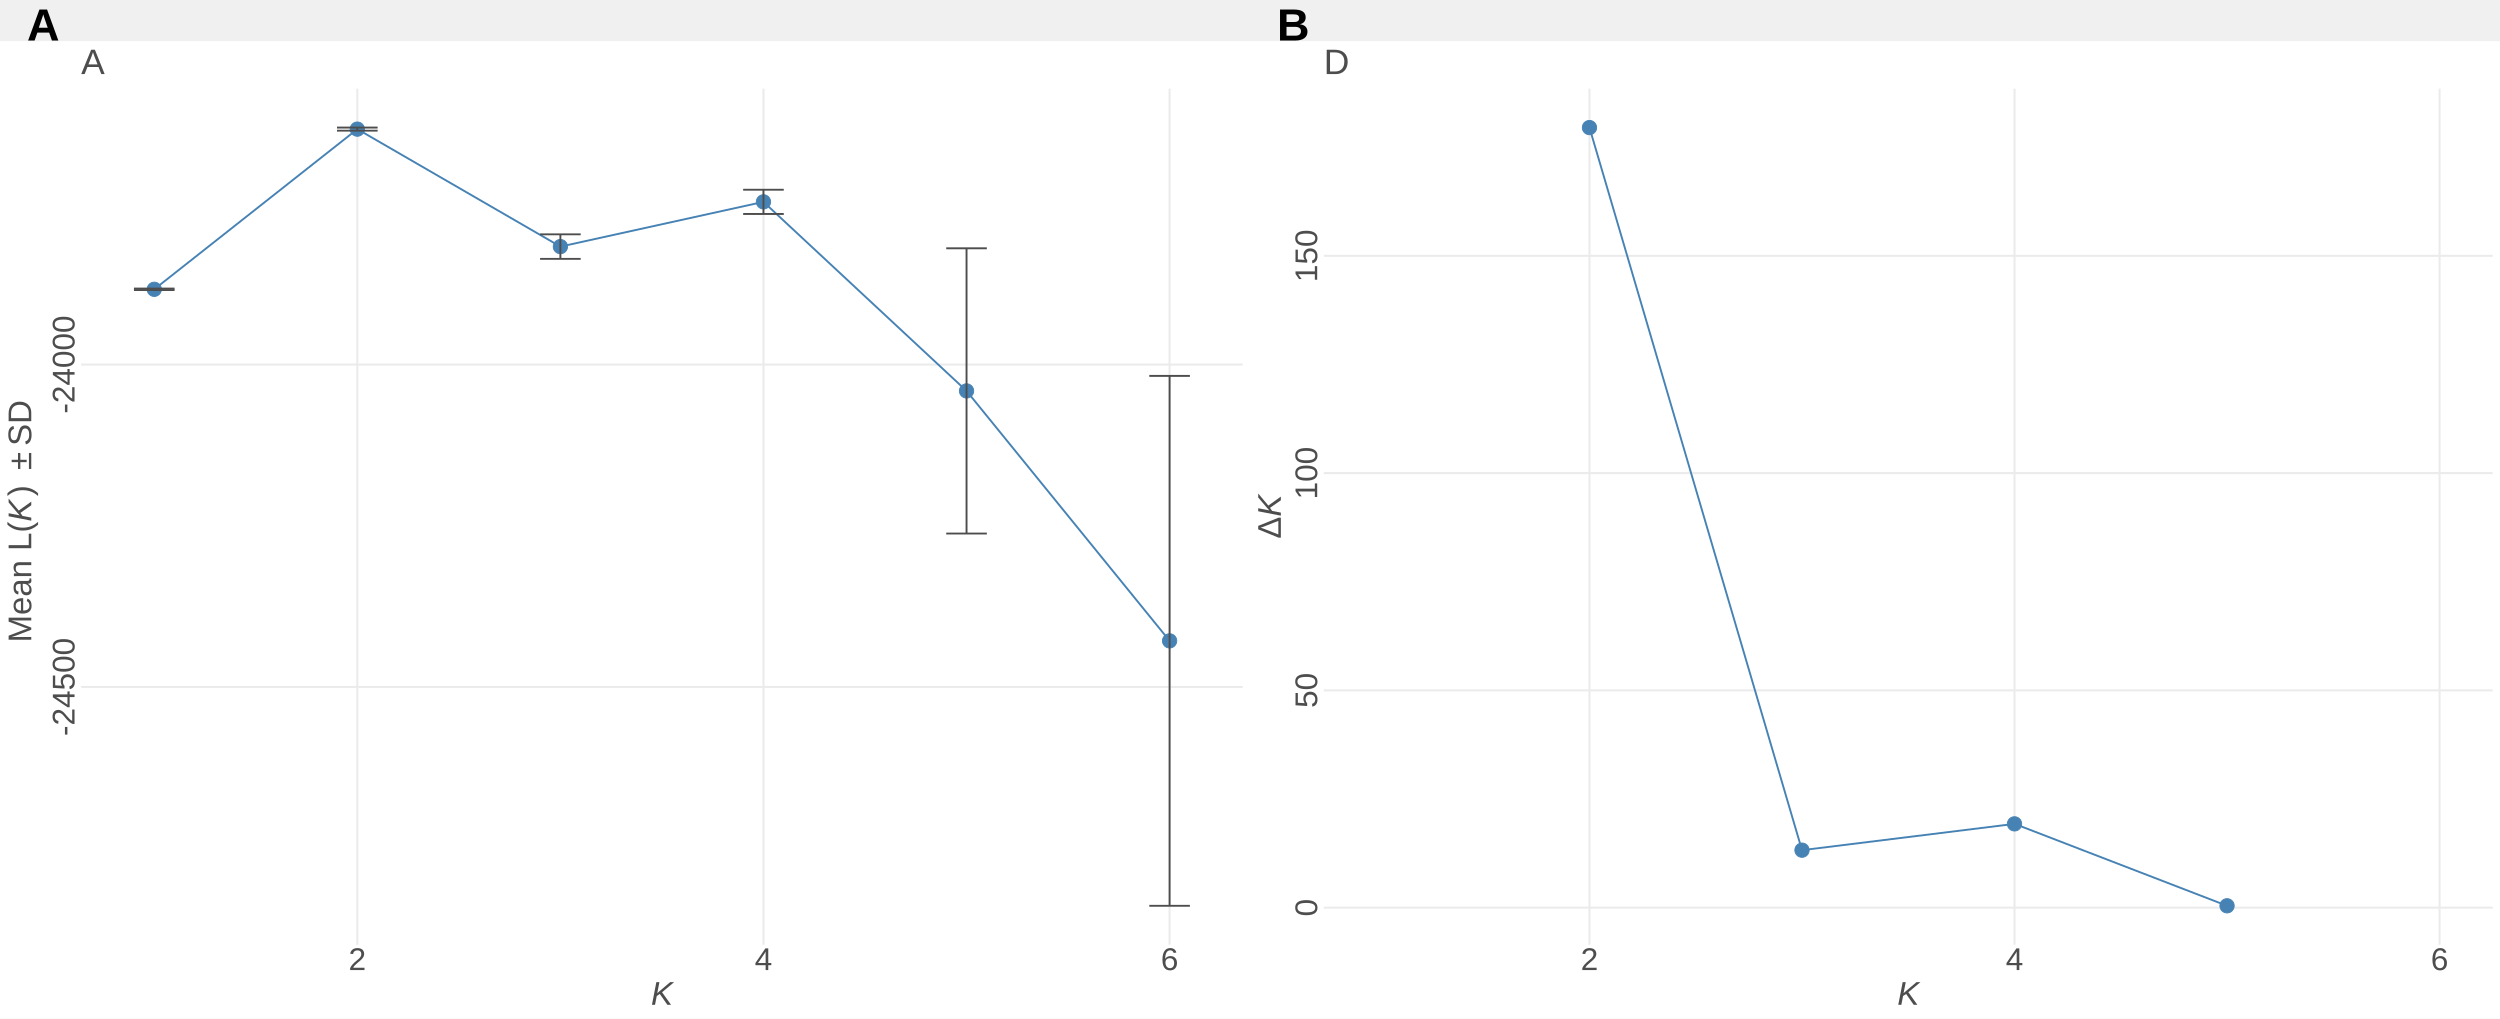
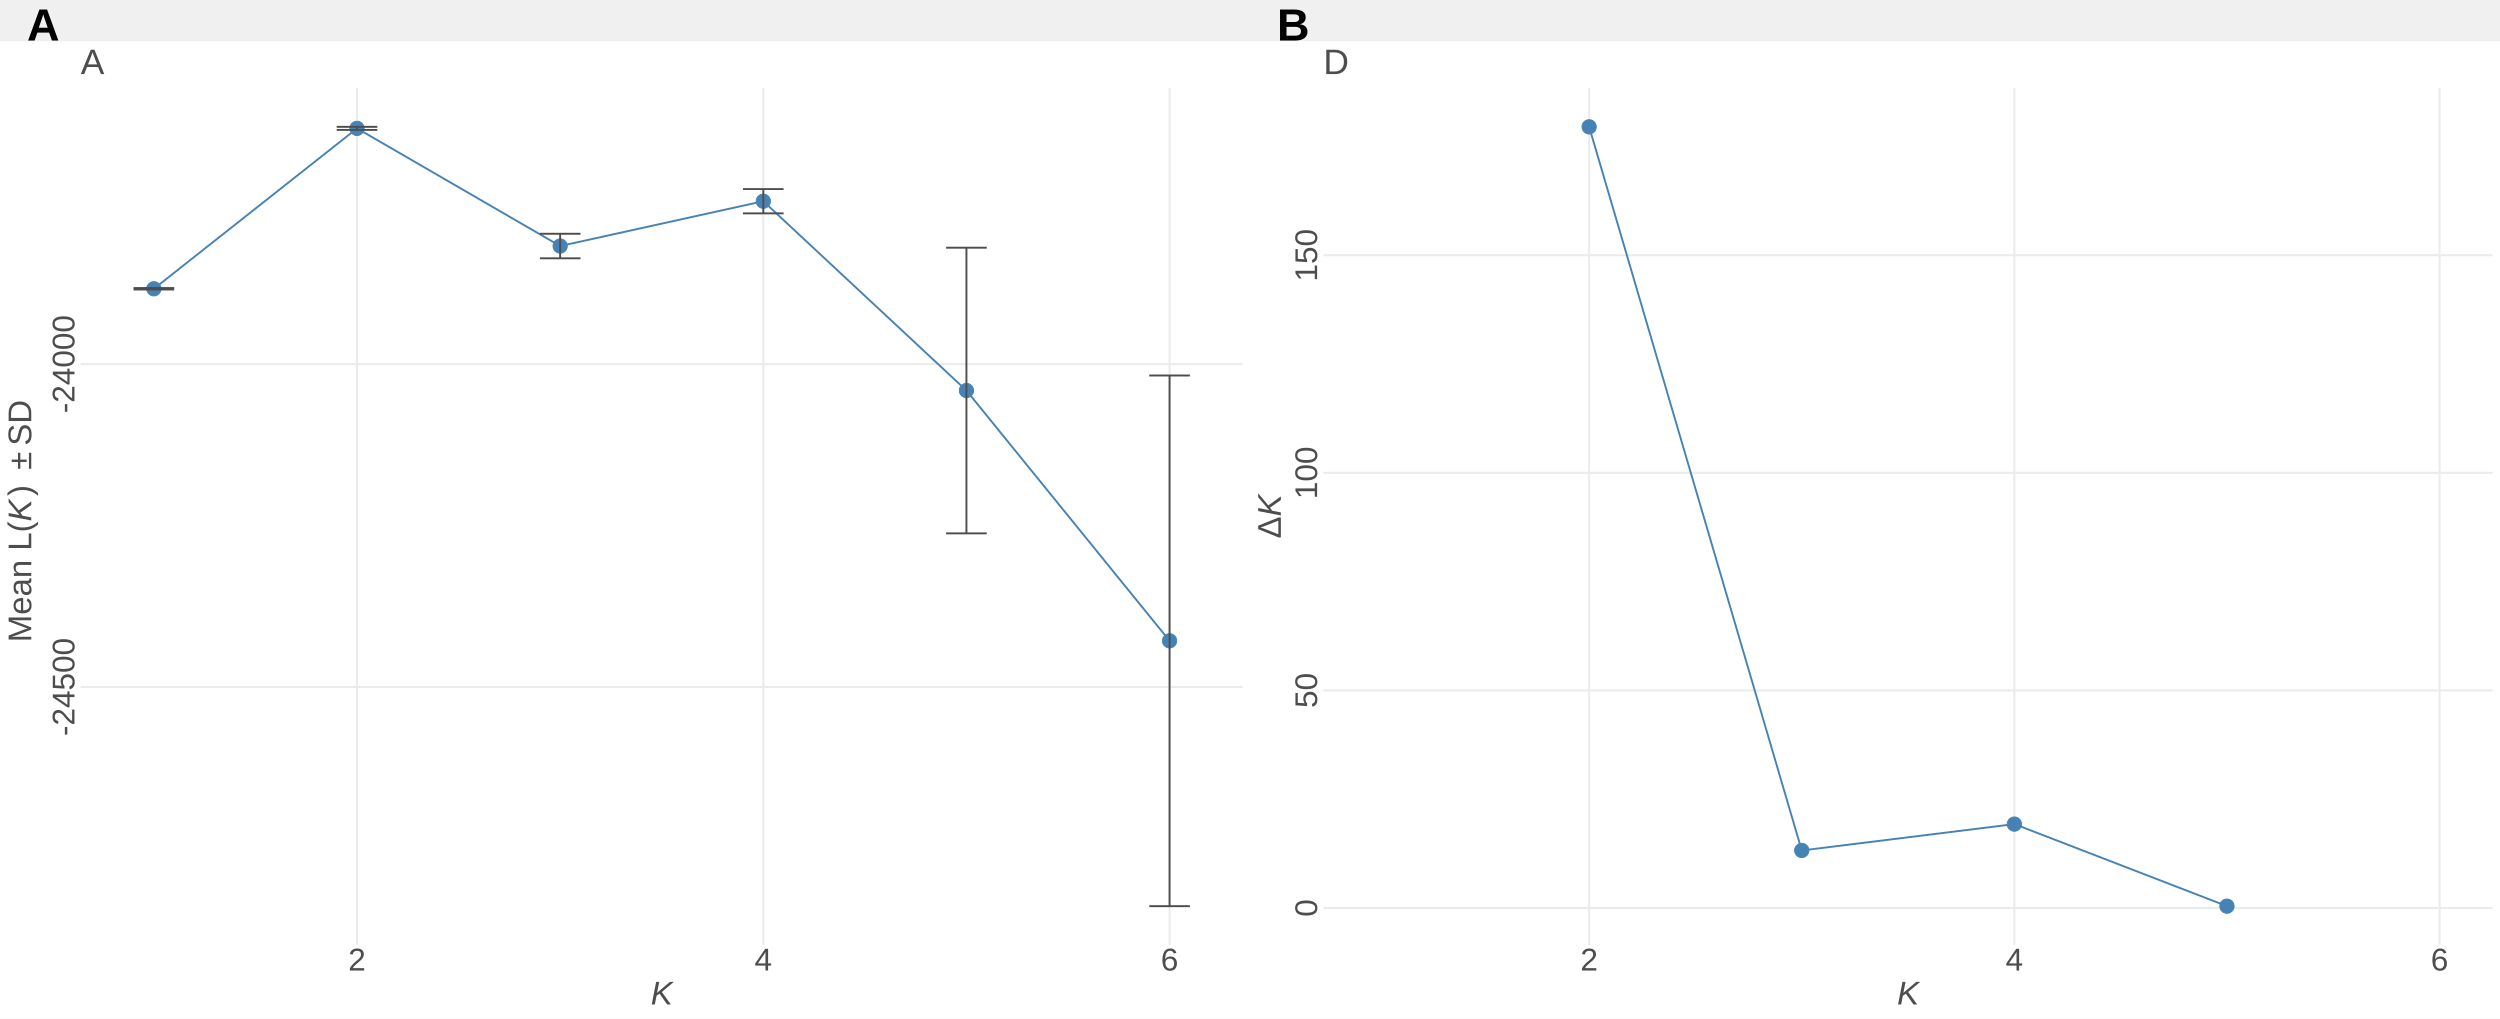
<svg xmlns="http://www.w3.org/2000/svg" width="1944.00pt" height="792.00pt" viewBox="0 0 1944.00 792.00">
  <g class="svglite">
    <defs>
      <style type="text/css">
    .svglite line, .svglite polyline, .svglite polygon, .svglite path, .svglite rect, .svglite circle {
      fill: none;
      stroke: #000000;
      stroke-linecap: round;
      stroke-linejoin: round;
      stroke-miterlimit: 10.00;
    }
    .svglite text {
      white-space: pre;
    }
    .svglite g.glyphgroup path {
      fill: inherit;
      stroke: none;
    }
  </style>
    </defs>
    <rect width="100%" height="100%" style="stroke: none; fill: none;" />
    <defs>
      <clipPath id="cpMC4wMHwxOTQ0LjAwfDAuMDB8NzkyLjAw">
        <rect x="0.00" y="0.00" width="1944.00" height="792.00" />
      </clipPath>
    </defs>
    <g clip-path="url(#cpMC4wMHwxOTQ0LjAwfDAuMDB8NzkyLjAw)">
</g>
    <defs>
      <clipPath id="cpMC4wMHw5NzIuMDB8MzIuMjZ8NzkyLjAw">
-         <rect x="0.00" y="32.26" width="972.00" height="759.74" />
+         <rect x="0" y="32.26" width="972.00" height="759.74" />
      </clipPath>
    </defs>
    <g clip-path="url(#cpMC4wMHw5NzIuMDB8MzIuMjZ8NzkyLjAw)">
-       <rect x="0.00" y="32.26" width="972.00" height="759.74" style="stroke-width: 1.07; stroke: #FFFFFF; fill: #FFFFFF;" />
+       <rect x="0" y="32.26" width="972.00" height="759.74" style="stroke-width: 1.07; stroke: #FFFFFF; fill: #FFFFFF;" />
    </g>
    <g clip-path="url(#cpMC4wMHwxOTQ0LjAwfDAuMDB8NzkyLjAw)">
</g>
    <defs>
-       <clipPath id="cpNjMuMTB8OTY2LjMzfDY4Ljk1fDczNC42MQ==">
-         <rect x="63.10" y="68.95" width="903.23" height="665.66" />
+       <clipPath id="cpNjIuNzh8OTY2LjMzfDY4LjMzfDczNC45Mw==">
+         <rect x="62.78" y="68.33" width="903.55" height="666.60" />
      </clipPath>
    </defs>
-     <g clip-path="url(#cpNjMuMTB8OTY2LjMzfDY4Ljk1fDczNC42MQ==)">
-       <rect x="63.10" y="68.95" width="903.23" height="665.66" style="stroke-width: 1.07; stroke: none; fill: #FFFFFF;" />
-       <polyline points="63.10,534.16 966.33,534.16 " style="stroke-width: 1.60; stroke: #EBEBEB; stroke-linecap: butt;" />
-       <polyline points="63.10,283.49 966.33,283.49 " style="stroke-width: 1.60; stroke: #EBEBEB; stroke-linecap: butt;" />
-       <polyline points="277.85,734.61 277.85,68.95 " style="stroke-width: 1.60; stroke: #EBEBEB; stroke-linecap: butt;" />
-       <polyline points="593.67,734.61 593.67,68.95 " style="stroke-width: 1.60; stroke: #EBEBEB; stroke-linecap: butt;" />
-       <polyline points="909.48,734.61 909.48,68.95 " style="stroke-width: 1.60; stroke: #EBEBEB; stroke-linecap: butt;" />
-       <polyline points="119.95,224.96 277.85,100.41 435.76,191.76 593.67,156.96 751.58,303.98 909.48,498.33 " style="stroke-width: 1.49; stroke: #4682B4; stroke-linecap: butt;" />
-       <circle cx="119.95" cy="224.96" r="5.57" style="stroke-width: 0.71; stroke: #4682B4; fill: #4682B4;" />
-       <circle cx="277.85" cy="100.41" r="5.57" style="stroke-width: 0.71; stroke: #4682B4; fill: #4682B4;" />
-       <circle cx="435.76" cy="191.76" r="5.57" style="stroke-width: 0.71; stroke: #4682B4; fill: #4682B4;" />
-       <circle cx="593.67" cy="156.96" r="5.57" style="stroke-width: 0.71; stroke: #4682B4; fill: #4682B4;" />
-       <circle cx="751.58" cy="303.98" r="5.57" style="stroke-width: 0.71; stroke: #4682B4; fill: #4682B4;" />
-       <circle cx="909.48" cy="498.33" r="5.57" style="stroke-width: 0.71; stroke: #4682B4; fill: #4682B4;" />
-       <polyline points="104.16,224.39 135.74,224.39 " style="stroke-width: 1.49; stroke: #4D4D4D; stroke-linecap: butt;" />
-       <polyline points="119.95,224.39 119.95,225.53 " style="stroke-width: 1.49; stroke: #4D4D4D; stroke-linecap: butt;" />
-       <polyline points="104.16,225.53 135.74,225.53 " style="stroke-width: 1.49; stroke: #4D4D4D; stroke-linecap: butt;" />
-       <polyline points="262.06,99.21 293.64,99.21 " style="stroke-width: 1.49; stroke: #4D4D4D; stroke-linecap: butt;" />
-       <polyline points="277.85,99.21 277.85,101.61 " style="stroke-width: 1.49; stroke: #4D4D4D; stroke-linecap: butt;" />
-       <polyline points="262.06,101.61 293.64,101.61 " style="stroke-width: 1.49; stroke: #4D4D4D; stroke-linecap: butt;" />
-       <polyline points="419.97,182.22 451.55,182.22 " style="stroke-width: 1.49; stroke: #4D4D4D; stroke-linecap: butt;" />
-       <polyline points="435.76,182.22 435.76,201.30 " style="stroke-width: 1.49; stroke: #4D4D4D; stroke-linecap: butt;" />
-       <polyline points="419.97,201.30 451.55,201.30 " style="stroke-width: 1.49; stroke: #4D4D4D; stroke-linecap: butt;" />
-       <polyline points="577.88,147.53 609.46,147.53 " style="stroke-width: 1.49; stroke: #4D4D4D; stroke-linecap: butt;" />
-       <polyline points="593.67,147.53 593.67,166.39 " style="stroke-width: 1.49; stroke: #4D4D4D; stroke-linecap: butt;" />
-       <polyline points="577.88,166.39 609.46,166.39 " style="stroke-width: 1.49; stroke: #4D4D4D; stroke-linecap: butt;" />
-       <polyline points="735.79,193.08 767.37,193.08 " style="stroke-width: 1.49; stroke: #4D4D4D; stroke-linecap: butt;" />
-       <polyline points="751.58,193.08 751.58,414.87 " style="stroke-width: 1.49; stroke: #4D4D4D; stroke-linecap: butt;" />
-       <polyline points="735.79,414.87 767.37,414.87 " style="stroke-width: 1.49; stroke: #4D4D4D; stroke-linecap: butt;" />
-       <polyline points="893.69,292.30 925.27,292.30 " style="stroke-width: 1.49; stroke: #4D4D4D; stroke-linecap: butt;" />
-       <polyline points="909.48,292.30 909.48,704.35 " style="stroke-width: 1.49; stroke: #4D4D4D; stroke-linecap: butt;" />
-       <polyline points="893.69,704.35 925.27,704.35 " style="stroke-width: 1.49; stroke: #4D4D4D; stroke-linecap: butt;" />
+     <g clip-path="url(#cpNjIuNzh8OTY2LjMzfDY4LjMzfDczNC45Mw==)">
+       <rect x="62.78" y="68.33" width="903.55" height="666.60" style="stroke-width: 1.07; stroke: none; fill: #FFFFFF;" />
+       <polyline points="62.78,534.20 966.33,534.20 " style="stroke-width: 1.60; stroke: #EBEBEB; stroke-linecap: butt;" />
+       <polyline points="62.78,283.17 966.33,283.17 " style="stroke-width: 1.60; stroke: #EBEBEB; stroke-linecap: butt;" />
+       <polyline points="277.61,734.93 277.61,68.33 " style="stroke-width: 1.60; stroke: #EBEBEB; stroke-linecap: butt;" />
+       <polyline points="593.54,734.93 593.54,68.33 " style="stroke-width: 1.60; stroke: #EBEBEB; stroke-linecap: butt;" />
+       <polyline points="909.46,734.93 909.46,68.33 " style="stroke-width: 1.60; stroke: #EBEBEB; stroke-linecap: butt;" />
+       <polyline points="119.65,224.56 277.61,99.83 435.57,191.31 593.54,156.46 751.50,303.68 909.46,498.31 " style="stroke-width: 1.49; stroke: #4682B4; stroke-linecap: butt;" />
+       <circle cx="119.65" cy="224.56" r="5.57" style="stroke-width: 0.71; stroke: #4682B4; fill: #4682B4;" />
+       <circle cx="277.61" cy="99.83" r="5.57" style="stroke-width: 0.71; stroke: #4682B4; fill: #4682B4;" />
+       <circle cx="435.57" cy="191.31" r="5.57" style="stroke-width: 0.71; stroke: #4682B4; fill: #4682B4;" />
+       <circle cx="593.54" cy="156.46" r="5.57" style="stroke-width: 0.71; stroke: #4682B4; fill: #4682B4;" />
+       <circle cx="751.50" cy="303.68" r="5.57" style="stroke-width: 0.71; stroke: #4682B4; fill: #4682B4;" />
+       <circle cx="909.46" cy="498.31" r="5.57" style="stroke-width: 0.71; stroke: #4682B4; fill: #4682B4;" />
+       <polyline points="103.85,223.99 135.44,223.99 " style="stroke-width: 1.49; stroke: #4D4D4D; stroke-linecap: butt;" />
+       <polyline points="119.65,223.99 119.65,225.13 " style="stroke-width: 1.49; stroke: #4D4D4D; stroke-linecap: butt;" />
+       <polyline points="103.85,225.13 135.44,225.13 " style="stroke-width: 1.49; stroke: #4D4D4D; stroke-linecap: butt;" />
+       <polyline points="261.81,98.63 293.41,98.63 " style="stroke-width: 1.49; stroke: #4D4D4D; stroke-linecap: butt;" />
+       <polyline points="277.61,98.63 277.61,101.03 " style="stroke-width: 1.49; stroke: #4D4D4D; stroke-linecap: butt;" />
+       <polyline points="261.81,101.03 293.41,101.03 " style="stroke-width: 1.49; stroke: #4D4D4D; stroke-linecap: butt;" />
+       <polyline points="419.78,181.76 451.37,181.76 " style="stroke-width: 1.49; stroke: #4D4D4D; stroke-linecap: butt;" />
+       <polyline points="435.57,181.76 435.57,200.86 " style="stroke-width: 1.49; stroke: #4D4D4D; stroke-linecap: butt;" />
+       <polyline points="419.78,200.86 451.37,200.86 " style="stroke-width: 1.49; stroke: #4D4D4D; stroke-linecap: butt;" />
+       <polyline points="577.74,147.02 609.33,147.02 " style="stroke-width: 1.49; stroke: #4D4D4D; stroke-linecap: butt;" />
+       <polyline points="593.54,147.02 593.54,165.90 " style="stroke-width: 1.49; stroke: #4D4D4D; stroke-linecap: butt;" />
+       <polyline points="577.74,165.90 609.33,165.90 " style="stroke-width: 1.49; stroke: #4D4D4D; stroke-linecap: butt;" />
+       <polyline points="735.70,192.63 767.30,192.63 " style="stroke-width: 1.49; stroke: #4D4D4D; stroke-linecap: butt;" />
+       <polyline points="751.50,192.63 751.50,414.74 " style="stroke-width: 1.49; stroke: #4D4D4D; stroke-linecap: butt;" />
+       <polyline points="735.70,414.74 767.30,414.74 " style="stroke-width: 1.49; stroke: #4D4D4D; stroke-linecap: butt;" />
+       <polyline points="893.67,291.99 925.26,291.99 " style="stroke-width: 1.49; stroke: #4D4D4D; stroke-linecap: butt;" />
+       <polyline points="909.46,291.99 909.46,704.63 " style="stroke-width: 1.49; stroke: #4D4D4D; stroke-linecap: butt;" />
+       <polyline points="893.67,704.63 925.26,704.63 " style="stroke-width: 1.49; stroke: #4D4D4D; stroke-linecap: butt;" />
    </g>
    <g clip-path="url(#cpMC4wMHwxOTQ0LjAwfDAuMDB8NzkyLjAw)">
-       <text transform="translate(57.96,534.16) rotate(-90)" text-anchor="middle" style="font-size: 24.50px;fill: #4D4D4D; font-family: &quot;Arial&quot;;" textLength="76.28px" lengthAdjust="spacingAndGlyphs">-24500</text>
-       <text transform="translate(57.96,283.49) rotate(-90)" text-anchor="middle" style="font-size: 24.50px;fill: #4D4D4D; font-family: &quot;Arial&quot;;" textLength="76.28px" lengthAdjust="spacingAndGlyphs">-24000</text>
-       <text x="277.85" y="754.34" text-anchor="middle" style="font-size: 24.50px;fill: #4D4D4D; font-family: &quot;Arial&quot;;" textLength="13.62px" lengthAdjust="spacingAndGlyphs">2</text>
-       <text x="593.67" y="754.34" text-anchor="middle" style="font-size: 24.50px;fill: #4D4D4D; font-family: &quot;Arial&quot;;" textLength="13.62px" lengthAdjust="spacingAndGlyphs">4</text>
-       <text x="909.48" y="754.34" text-anchor="middle" style="font-size: 24.50px;fill: #4D4D4D; font-family: &quot;Arial&quot;;" textLength="13.62px" lengthAdjust="spacingAndGlyphs">6</text>
-       <text x="506.18" y="781.31" style="font-size: 25.60px; font-style: italic;fill: #4D4D4D; font-family: &quot;Arial&quot;;" textLength="17.08px" lengthAdjust="spacingAndGlyphs">K</text>
-       <text transform="translate(24.31,499.54) rotate(-90)" style="font-size: 25.60px;fill: #4D4D4D; font-family: &quot;Arial&quot;;" textLength="93.88px" lengthAdjust="spacingAndGlyphs">Mean L(</text>
-       <text transform="translate(24.31,405.66) rotate(-90)" style="font-size: 25.60px; font-style: italic;fill: #4D4D4D; font-family: &quot;Arial&quot;;" textLength="17.08px" lengthAdjust="spacingAndGlyphs">K</text>
-       <text transform="translate(24.31,385.84) rotate(-90)" style="font-size: 25.60px;fill: #4D4D4D; font-family: &quot;Arial&quot;;" textLength="15.62px" lengthAdjust="spacingAndGlyphs">) </text>
-       <text transform="translate(24.31,365.48) rotate(-90)" style="font-size: 25.60px;fill: #4D4D4D; font-family: &quot;Arial&quot;;" textLength="14.05px" lengthAdjust="spacingAndGlyphs">±</text>
-       <text transform="translate(24.31,346.69) rotate(-90)" style="font-size: 25.60px;fill: #4D4D4D; font-family: &quot;Arial&quot;;" textLength="42.67px" lengthAdjust="spacingAndGlyphs"> SD</text>
-       <text x="63.10" y="57.61" style="font-size: 27.50px;fill: #4D4D4D; font-family: &quot;Arial&quot;;" textLength="18.34px" lengthAdjust="spacingAndGlyphs">A</text>
+       <text transform="translate(57.90,534.20) rotate(-90)" text-anchor="middle" style="font-size: 24.50px;fill: #4D4D4D; font-family: &quot;Arial&quot;;" textLength="76.28px" lengthAdjust="spacingAndGlyphs">-24500</text>
+       <text transform="translate(57.90,283.17) rotate(-90)" text-anchor="middle" style="font-size: 24.50px;fill: #4D4D4D; font-family: &quot;Arial&quot;;" textLength="76.28px" lengthAdjust="spacingAndGlyphs">-24000</text>
+       <text x="277.61" y="754.66" text-anchor="middle" style="font-size: 24.50px;fill: #4D4D4D; font-family: &quot;Arial&quot;;" textLength="13.62px" lengthAdjust="spacingAndGlyphs">2</text>
+       <text x="593.54" y="754.66" text-anchor="middle" style="font-size: 24.50px;fill: #4D4D4D; font-family: &quot;Arial&quot;;" textLength="13.62px" lengthAdjust="spacingAndGlyphs">4</text>
+       <text x="909.46" y="754.66" text-anchor="middle" style="font-size: 24.50px;fill: #4D4D4D; font-family: &quot;Arial&quot;;" textLength="13.62px" lengthAdjust="spacingAndGlyphs">6</text>
+       <text x="506.02" y="781.09" style="font-size: 25.60px; font-style: italic;fill: #4D4D4D; font-family: &quot;Arial&quot;;" textLength="17.08px" lengthAdjust="spacingAndGlyphs">K</text>
+       <text transform="translate(24.31,499.38) rotate(-90)" style="font-size: 25.60px;fill: #4D4D4D; font-family: &quot;Arial&quot;;" textLength="93.88px" lengthAdjust="spacingAndGlyphs">Mean L(</text>
+       <text transform="translate(24.31,405.51) rotate(-90)" style="font-size: 25.60px; font-style: italic;fill: #4D4D4D; font-family: &quot;Arial&quot;;" textLength="17.08px" lengthAdjust="spacingAndGlyphs">K</text>
+       <text transform="translate(24.31,385.69) rotate(-90)" style="font-size: 25.60px;fill: #4D4D4D; font-family: &quot;Arial&quot;;" textLength="15.62px" lengthAdjust="spacingAndGlyphs">) </text>
+       <text transform="translate(24.31,365.33) rotate(-90)" style="font-size: 25.60px;fill: #4D4D4D; font-family: &quot;Arial&quot;;" textLength="14.05px" lengthAdjust="spacingAndGlyphs">±</text>
+       <text transform="translate(24.31,346.54) rotate(-90)" style="font-size: 25.60px;fill: #4D4D4D; font-family: &quot;Arial&quot;;" textLength="42.67px" lengthAdjust="spacingAndGlyphs"> SD</text>
+       <text x="62.78" y="57.61" style="font-size: 27.50px;fill: #4D4D4D; font-family: &quot;Arial&quot;;" textLength="18.34px" lengthAdjust="spacingAndGlyphs">A</text>
      <text x="21.00" y="31.51" style="font-size: 35.00px; font-weight: bold; font-family: &quot;Arial&quot;;" textLength="25.28px" lengthAdjust="spacingAndGlyphs">A</text>
    </g>
    <defs>
      <clipPath id="cpOTcyLjAwfDE5NDQuMDB8MzIuMjZ8NzkyLjAw">
        <rect x="972.00" y="32.26" width="972.00" height="759.74" />
      </clipPath>
    </defs>
    <g clip-path="url(#cpOTcyLjAwfDE5NDQuMDB8MzIuMjZ8NzkyLjAw)">
      <rect x="972.00" y="32.26" width="972.00" height="759.74" style="stroke-width: 1.07; stroke: #FFFFFF; fill: #FFFFFF;" />
    </g>
    <g clip-path="url(#cpMC4wMHwxOTQ0LjAwfDAuMDB8NzkyLjAw)">
</g>
    <defs>
-       <clipPath id="cpMTAyOS4zOXwxOTM4LjMzfDY4Ljk1fDczNC42MQ==">
-         <rect x="1029.39" y="68.95" width="908.94" height="665.66" />
+       <clipPath id="cpMTAyOS4wN3wxOTM4LjMzfDY4LjMzfDczNC45Mw==">
+         <rect x="1029.07" y="68.33" width="909.26" height="666.60" />
      </clipPath>
    </defs>
-     <g clip-path="url(#cpMTAyOS4zOXwxOTM4LjMzfDY4Ljk1fDczNC42MQ==)">
-       <rect x="1029.39" y="68.95" width="908.94" height="665.66" style="stroke-width: 1.07; stroke: none; fill: #FFFFFF;" />
-       <polyline points="1029.39,705.80 1938.33,705.80 " style="stroke-width: 1.60; stroke: #EBEBEB; stroke-linecap: butt;" />
-       <polyline points="1029.39,536.84 1938.33,536.84 " style="stroke-width: 1.60; stroke: #EBEBEB; stroke-linecap: butt;" />
-       <polyline points="1029.39,367.88 1938.33,367.88 " style="stroke-width: 1.60; stroke: #EBEBEB; stroke-linecap: butt;" />
-       <polyline points="1029.39,198.92 1938.33,198.92 " style="stroke-width: 1.60; stroke: #EBEBEB; stroke-linecap: butt;" />
-       <polyline points="1235.97,734.61 1235.97,68.95 " style="stroke-width: 1.60; stroke: #EBEBEB; stroke-linecap: butt;" />
-       <polyline points="1566.49,734.61 1566.49,68.95 " style="stroke-width: 1.60; stroke: #EBEBEB; stroke-linecap: butt;" />
-       <polyline points="1897.02,734.61 1897.02,68.95 " style="stroke-width: 1.60; stroke: #EBEBEB; stroke-linecap: butt;" />
-       <polyline points="1235.97,99.21 1401.23,661.09 1566.49,640.64 1731.75,704.35 " style="stroke-width: 1.49; stroke: #4682B4; stroke-linecap: butt;" />
-       <circle cx="1235.97" cy="99.21" r="5.57" style="stroke-width: 0.71; stroke: #4682B4; fill: #4682B4;" />
-       <circle cx="1401.23" cy="661.09" r="5.57" style="stroke-width: 0.71; stroke: #4682B4; fill: #4682B4;" />
-       <circle cx="1566.49" cy="640.64" r="5.57" style="stroke-width: 0.71; stroke: #4682B4; fill: #4682B4;" />
-       <circle cx="1731.75" cy="704.35" r="5.57" style="stroke-width: 0.71; stroke: #4682B4; fill: #4682B4;" />
+     <g clip-path="url(#cpMTAyOS4wN3wxOTM4LjMzfDY4LjMzfDczNC45Mw==)">
+       <rect x="1029.07" y="68.33" width="909.26" height="666.60" style="stroke-width: 1.07; stroke: none; fill: #FFFFFF;" />
+       <polyline points="1029.07,706.07 1938.33,706.07 " style="stroke-width: 1.60; stroke: #EBEBEB; stroke-linecap: butt;" />
+       <polyline points="1029.07,536.88 1938.33,536.88 " style="stroke-width: 1.60; stroke: #EBEBEB; stroke-linecap: butt;" />
+       <polyline points="1029.07,367.68 1938.33,367.68 " style="stroke-width: 1.60; stroke: #EBEBEB; stroke-linecap: butt;" />
+       <polyline points="1029.07,198.48 1938.33,198.48 " style="stroke-width: 1.60; stroke: #EBEBEB; stroke-linecap: butt;" />
+       <polyline points="1235.72,734.93 1235.72,68.33 " style="stroke-width: 1.60; stroke: #EBEBEB; stroke-linecap: butt;" />
+       <polyline points="1566.36,734.93 1566.36,68.33 " style="stroke-width: 1.60; stroke: #EBEBEB; stroke-linecap: butt;" />
+       <polyline points="1897.00,734.93 1897.00,68.33 " style="stroke-width: 1.60; stroke: #EBEBEB; stroke-linecap: butt;" />
+       <polyline points="1235.72,98.63 1401.04,661.31 1566.36,640.82 1731.68,704.63 " style="stroke-width: 1.49; stroke: #4682B4; stroke-linecap: butt;" />
+       <circle cx="1235.72" cy="98.63" r="5.57" style="stroke-width: 0.71; stroke: #4682B4; fill: #4682B4;" />
+       <circle cx="1401.04" cy="661.31" r="5.57" style="stroke-width: 0.71; stroke: #4682B4; fill: #4682B4;" />
+       <circle cx="1566.36" cy="640.82" r="5.57" style="stroke-width: 0.71; stroke: #4682B4; fill: #4682B4;" />
+       <circle cx="1731.68" cy="704.63" r="5.57" style="stroke-width: 0.71; stroke: #4682B4; fill: #4682B4;" />
    </g>
    <g clip-path="url(#cpMC4wMHwxOTQ0LjAwfDAuMDB8NzkyLjAw)">
-       <text transform="translate(1024.25,705.80) rotate(-90)" text-anchor="middle" style="font-size: 24.50px;fill: #4D4D4D; font-family: &quot;Arial&quot;;" textLength="13.62px" lengthAdjust="spacingAndGlyphs">0</text>
-       <text transform="translate(1024.25,536.84) rotate(-90)" text-anchor="middle" style="font-size: 24.50px;fill: #4D4D4D; font-family: &quot;Arial&quot;;" textLength="27.25px" lengthAdjust="spacingAndGlyphs">50</text>
-       <text transform="translate(1024.25,367.88) rotate(-90)" text-anchor="middle" style="font-size: 24.50px;fill: #4D4D4D; font-family: &quot;Arial&quot;;" textLength="40.88px" lengthAdjust="spacingAndGlyphs">100</text>
-       <text transform="translate(1024.25,198.92) rotate(-90)" text-anchor="middle" style="font-size: 24.50px;fill: #4D4D4D; font-family: &quot;Arial&quot;;" textLength="40.88px" lengthAdjust="spacingAndGlyphs">150</text>
-       <text x="1235.97" y="754.34" text-anchor="middle" style="font-size: 24.50px;fill: #4D4D4D; font-family: &quot;Arial&quot;;" textLength="13.62px" lengthAdjust="spacingAndGlyphs">2</text>
-       <text x="1566.49" y="754.34" text-anchor="middle" style="font-size: 24.50px;fill: #4D4D4D; font-family: &quot;Arial&quot;;" textLength="13.62px" lengthAdjust="spacingAndGlyphs">4</text>
-       <text x="1897.02" y="754.34" text-anchor="middle" style="font-size: 24.50px;fill: #4D4D4D; font-family: &quot;Arial&quot;;" textLength="13.62px" lengthAdjust="spacingAndGlyphs">6</text>
-       <text x="1475.32" y="781.31" style="font-size: 25.60px; font-style: italic;fill: #4D4D4D; font-family: &quot;Arial&quot;;" textLength="17.08px" lengthAdjust="spacingAndGlyphs">K</text>
-       <text transform="translate(995.99,418.87) rotate(-90)" style="font-size: 25.60px;fill: #4D4D4D; font-family: &quot;Arial&quot;;" textLength="17.09px" lengthAdjust="spacingAndGlyphs">Δ</text>
-       <text transform="translate(995.99,401.77) rotate(-90)" style="font-size: 25.60px; font-style: italic;fill: #4D4D4D; font-family: &quot;Arial&quot;;" textLength="17.08px" lengthAdjust="spacingAndGlyphs">K</text>
-       <text x="1029.39" y="57.61" style="font-size: 27.50px;fill: #4D4D4D; font-family: &quot;Arial&quot;;" textLength="19.86px" lengthAdjust="spacingAndGlyphs">D</text>
+       <text transform="translate(1024.19,706.07) rotate(-90)" text-anchor="middle" style="font-size: 24.50px;fill: #4D4D4D; font-family: &quot;Arial&quot;;" textLength="13.62px" lengthAdjust="spacingAndGlyphs">0</text>
+       <text transform="translate(1024.19,536.88) rotate(-90)" text-anchor="middle" style="font-size: 24.50px;fill: #4D4D4D; font-family: &quot;Arial&quot;;" textLength="27.25px" lengthAdjust="spacingAndGlyphs">50</text>
+       <text transform="translate(1024.19,367.68) rotate(-90)" text-anchor="middle" style="font-size: 24.50px;fill: #4D4D4D; font-family: &quot;Arial&quot;;" textLength="40.88px" lengthAdjust="spacingAndGlyphs">100</text>
+       <text transform="translate(1024.19,198.48) rotate(-90)" text-anchor="middle" style="font-size: 24.50px;fill: #4D4D4D; font-family: &quot;Arial&quot;;" textLength="40.88px" lengthAdjust="spacingAndGlyphs">150</text>
+       <text x="1235.72" y="754.66" text-anchor="middle" style="font-size: 24.50px;fill: #4D4D4D; font-family: &quot;Arial&quot;;" textLength="13.62px" lengthAdjust="spacingAndGlyphs">2</text>
+       <text x="1566.36" y="754.66" text-anchor="middle" style="font-size: 24.50px;fill: #4D4D4D; font-family: &quot;Arial&quot;;" textLength="13.62px" lengthAdjust="spacingAndGlyphs">4</text>
+       <text x="1897.00" y="754.66" text-anchor="middle" style="font-size: 24.50px;fill: #4D4D4D; font-family: &quot;Arial&quot;;" textLength="13.62px" lengthAdjust="spacingAndGlyphs">6</text>
+       <text x="1475.16" y="781.09" style="font-size: 25.60px; font-style: italic;fill: #4D4D4D; font-family: &quot;Arial&quot;;" textLength="17.08px" lengthAdjust="spacingAndGlyphs">K</text>
+       <text transform="translate(995.99,418.71) rotate(-90)" style="font-size: 25.60px;fill: #4D4D4D; font-family: &quot;Arial&quot;;" textLength="17.09px" lengthAdjust="spacingAndGlyphs">Δ</text>
+       <text transform="translate(995.99,401.61) rotate(-90)" style="font-size: 25.60px; font-style: italic;fill: #4D4D4D; font-family: &quot;Arial&quot;;" textLength="17.08px" lengthAdjust="spacingAndGlyphs">K</text>
+       <text x="1029.07" y="57.61" style="font-size: 27.50px;fill: #4D4D4D; font-family: &quot;Arial&quot;;" textLength="19.86px" lengthAdjust="spacingAndGlyphs">D</text>
      <text x="993.00" y="31.51" style="font-size: 35.00px; font-weight: bold; font-family: &quot;Arial&quot;;" textLength="25.28px" lengthAdjust="spacingAndGlyphs">B</text>
    </g>
  </g>
</svg>
